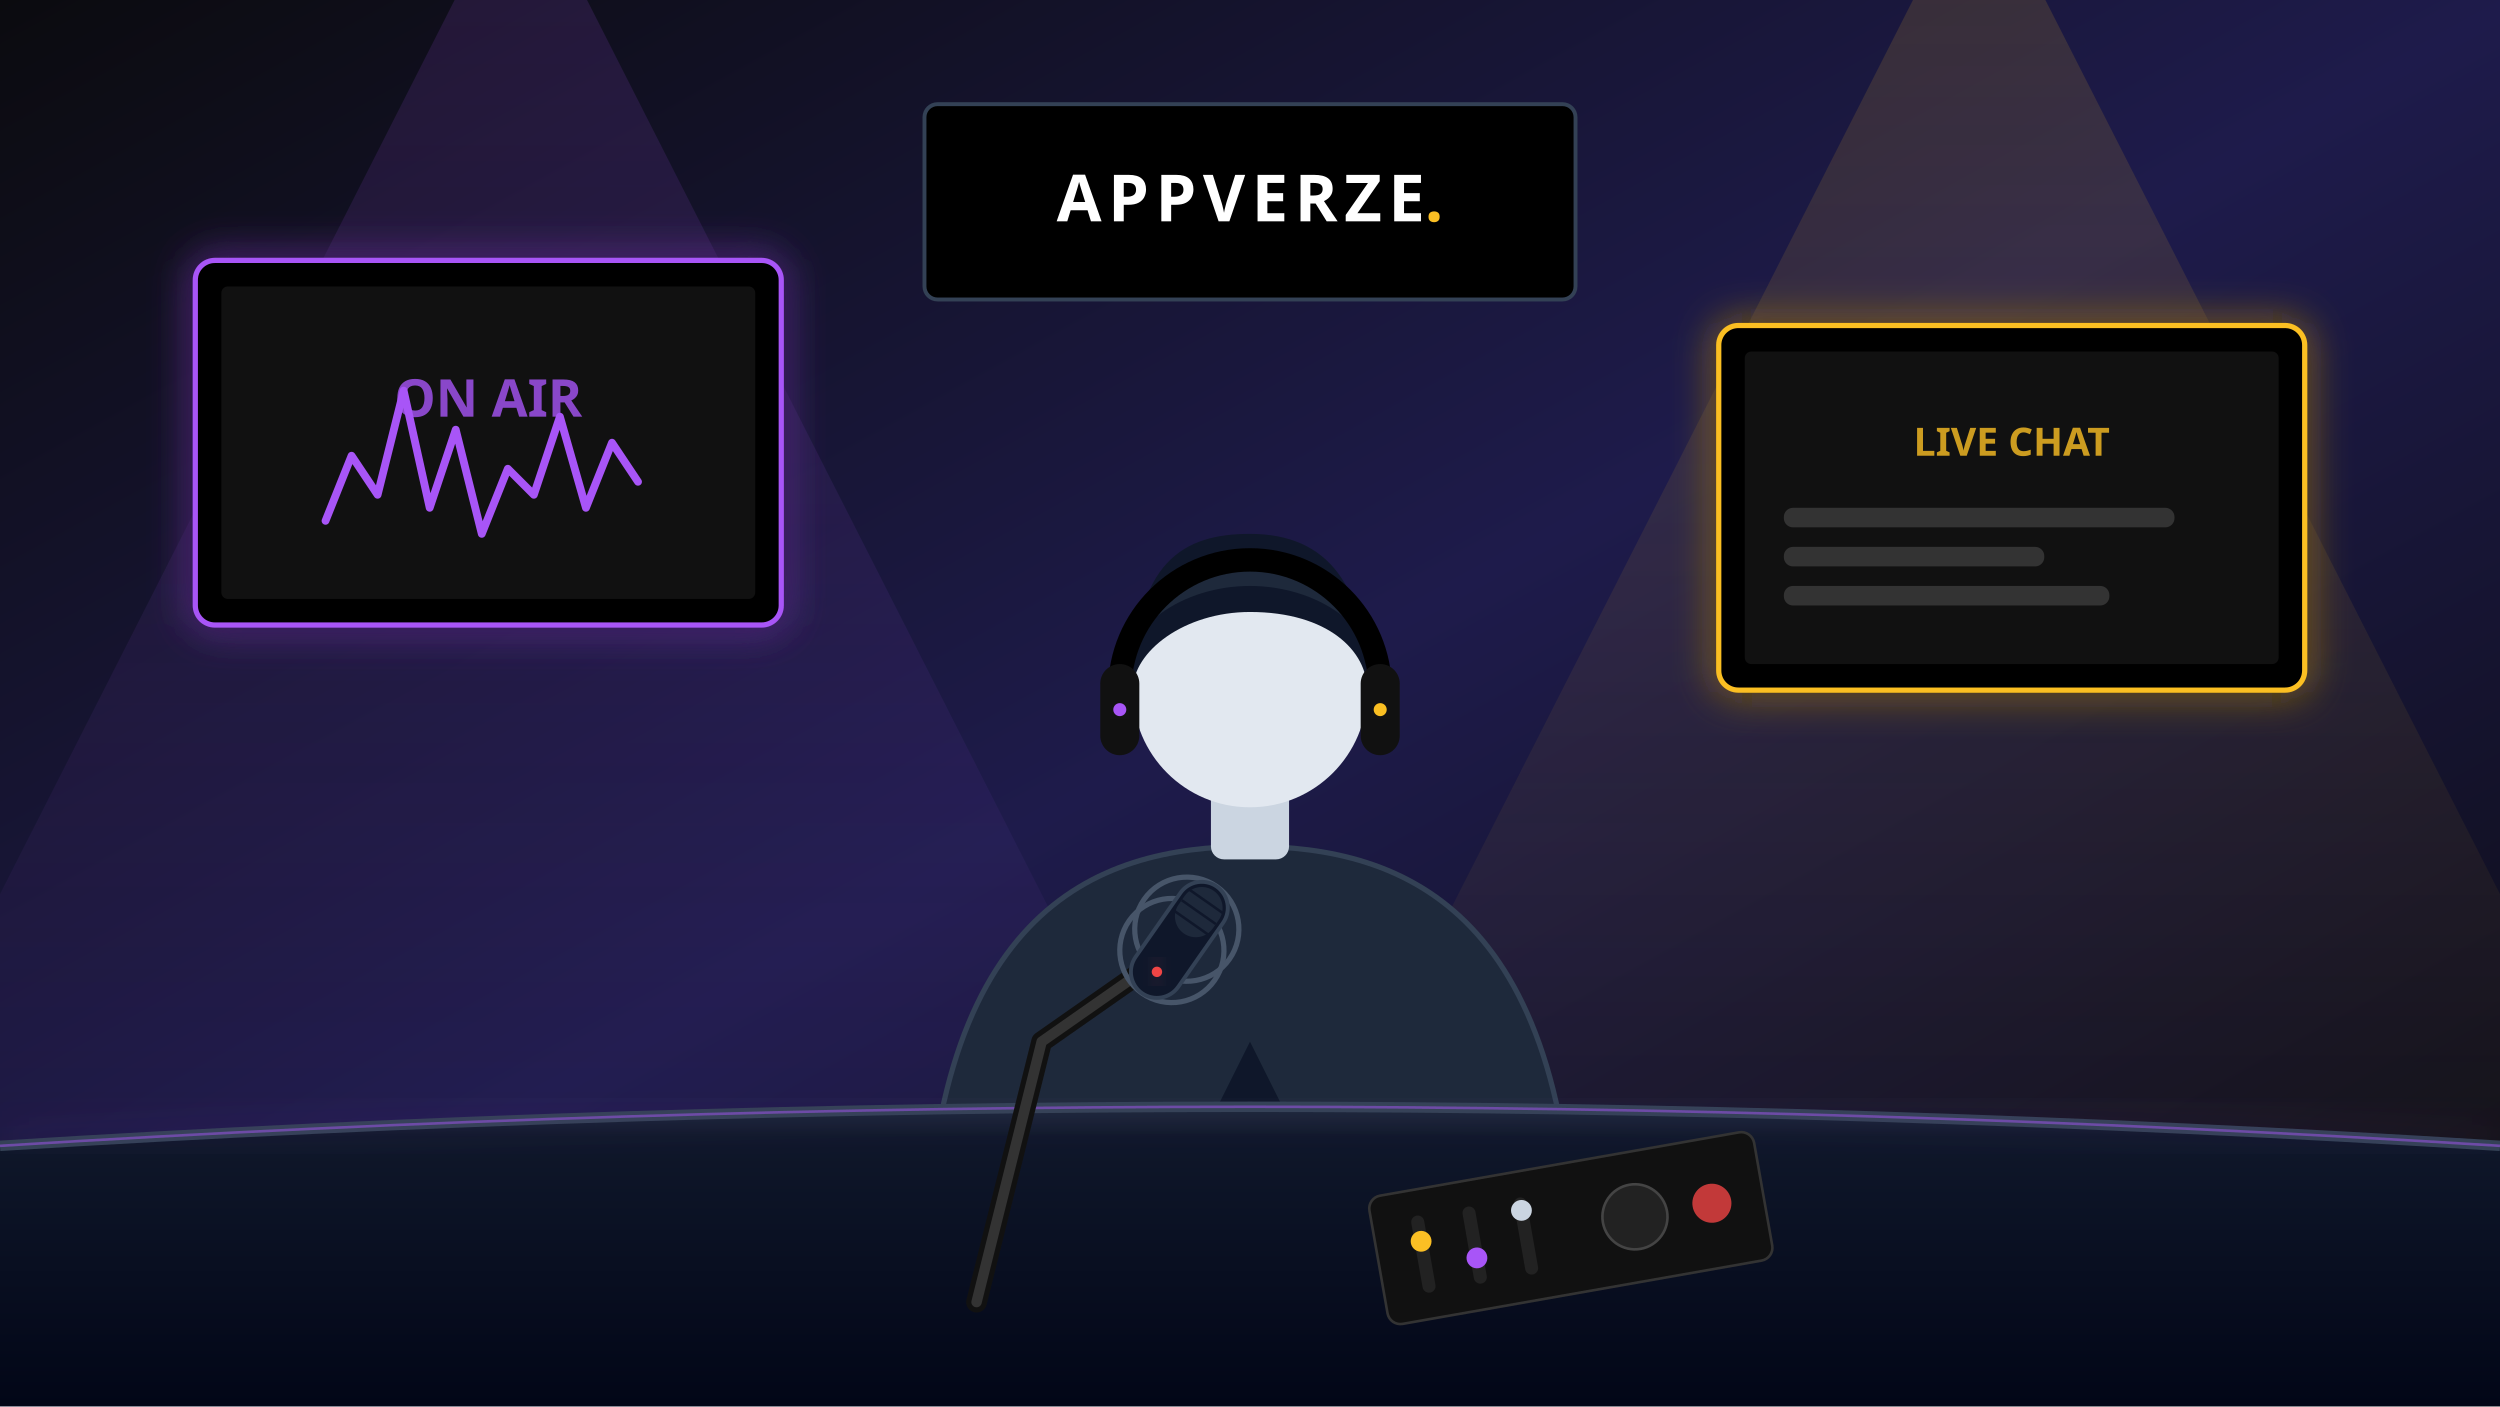
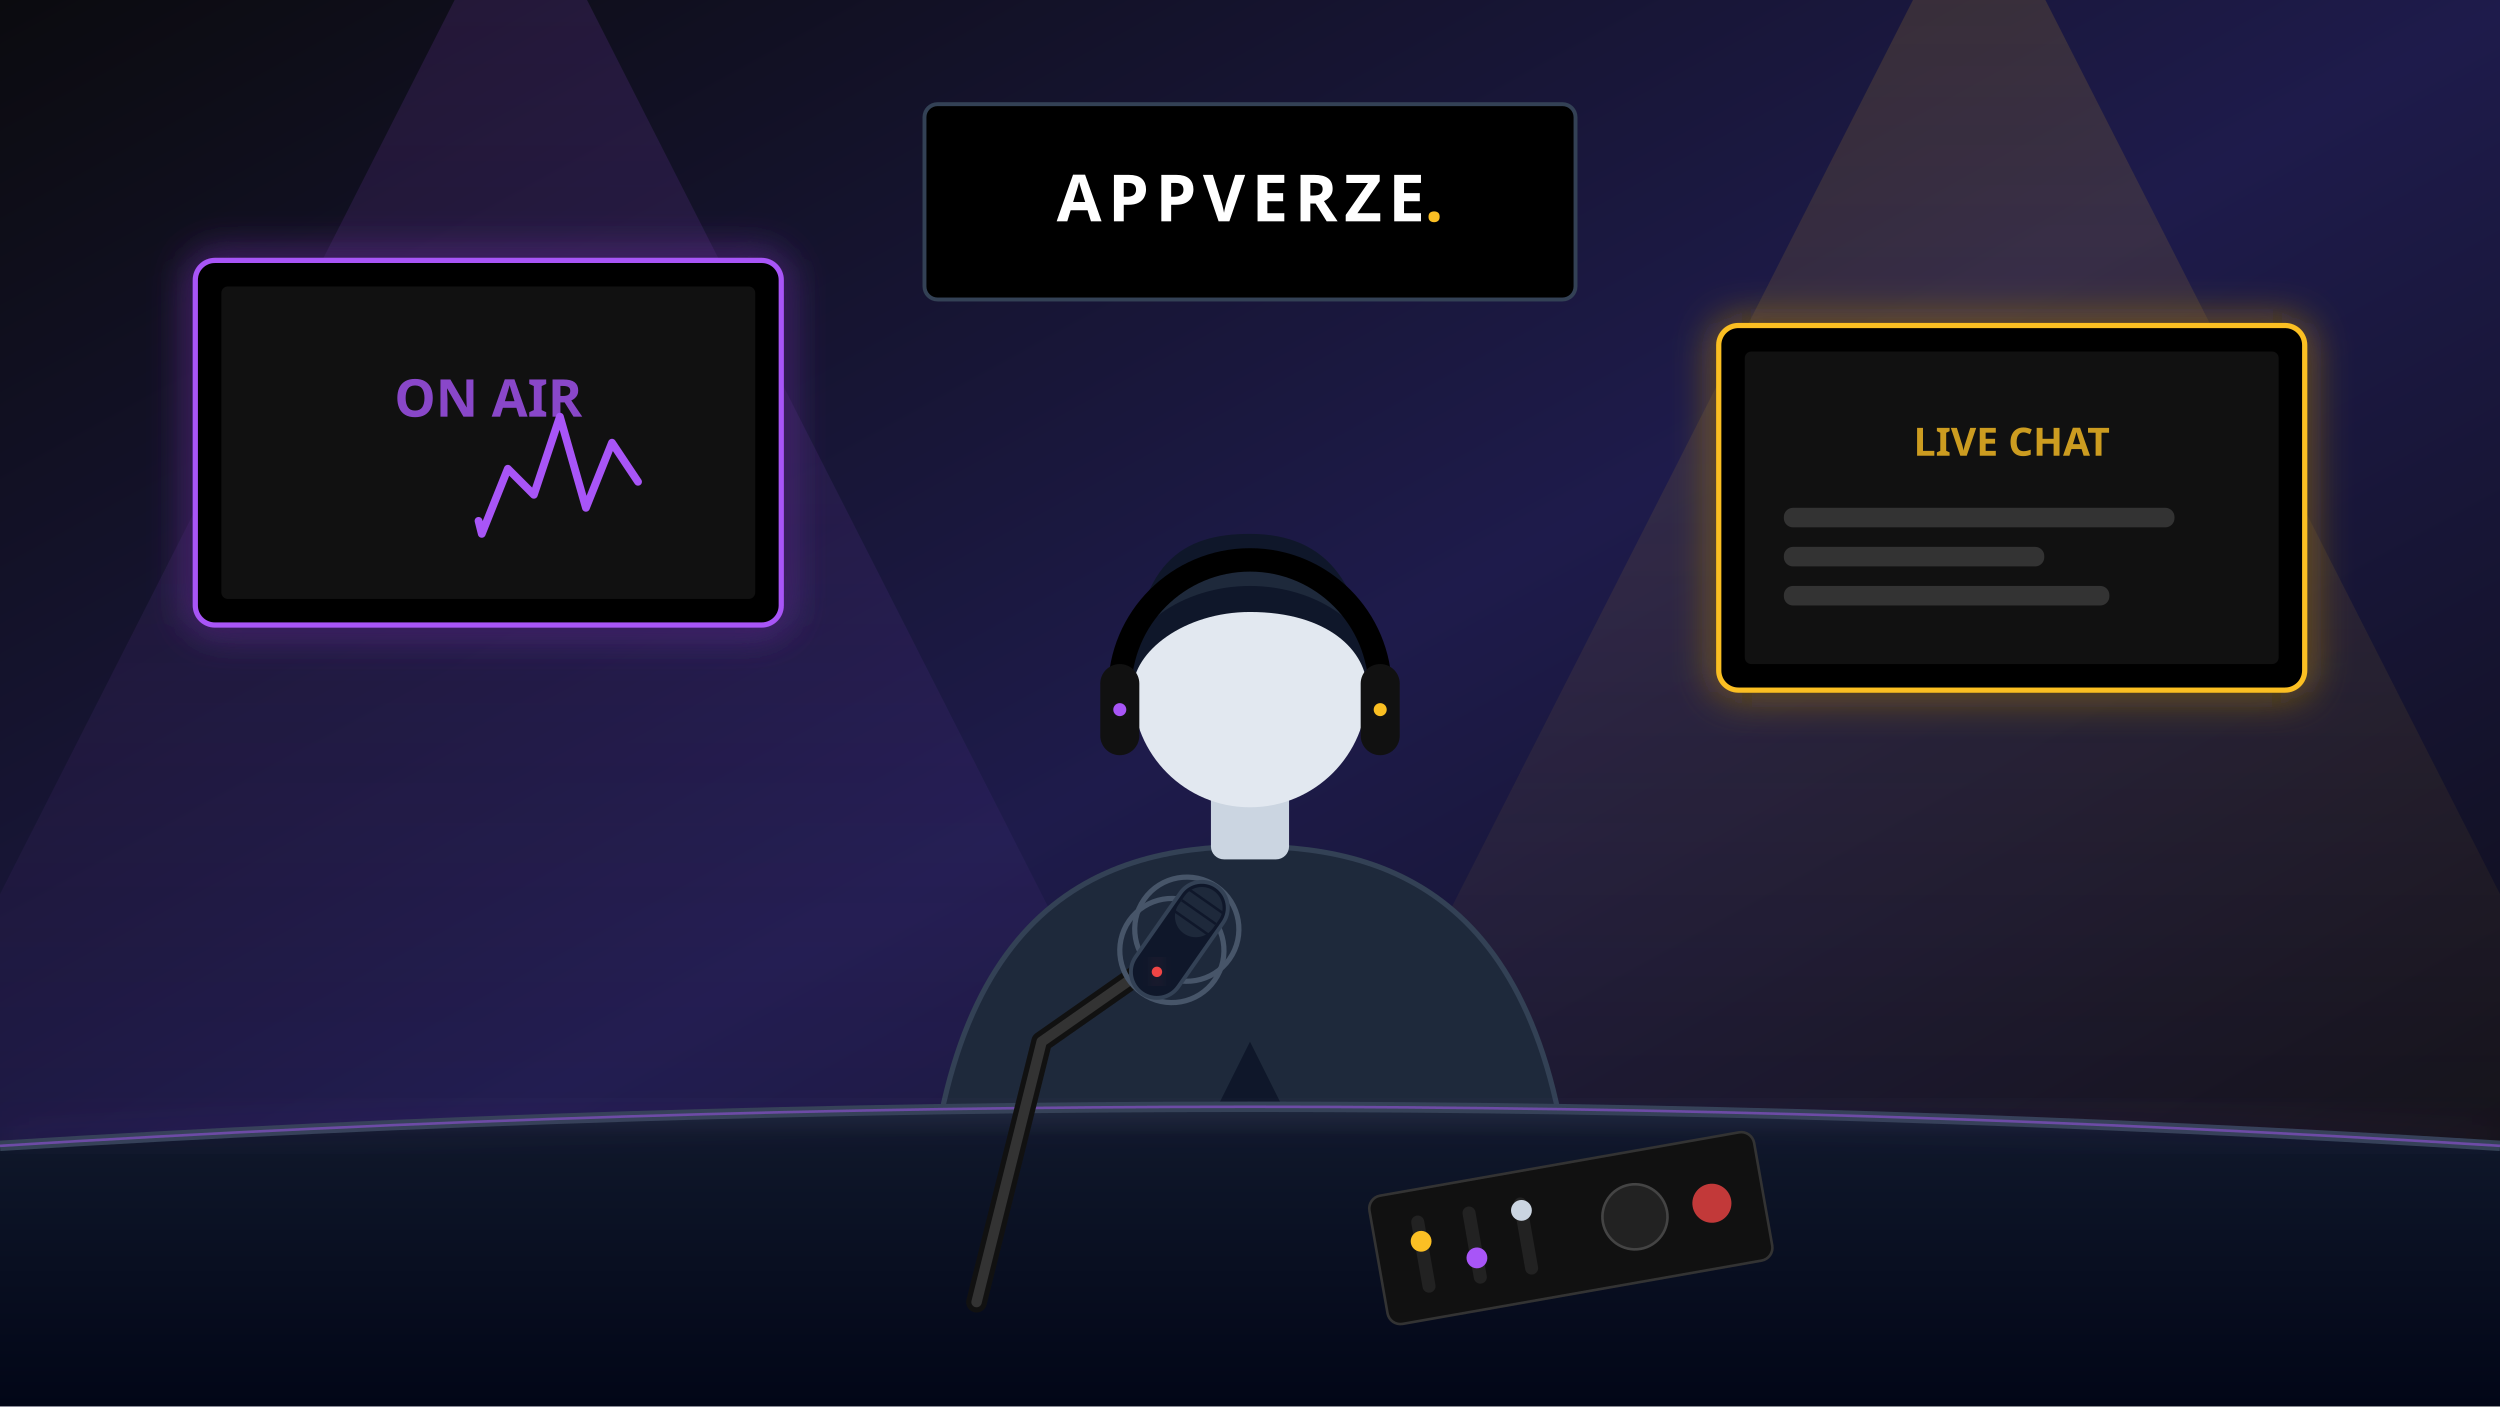
<svg xmlns="http://www.w3.org/2000/svg" viewBox="0 0 1920 1080">
  <defs>
    <linearGradient id="bgGrad" x1="0%" y1="0%" x2="100%" y2="100%">
      <stop offset="0%" stop-color="#0b0b0f" />
      <stop offset="50%" stop-color="#1e1b4b" />
      <stop offset="100%" stop-color="#0b0b0f" />
    </linearGradient>
    <linearGradient id="lightPurple" x1="50%" y1="0%" x2="50%" y2="100%">
      <stop offset="0%" stop-color="#a855f7" stop-opacity="0.15" />
      <stop offset="100%" stop-color="#a855f7" stop-opacity="0" />
    </linearGradient>
    <linearGradient id="lightYellow" x1="50%" y1="0%" x2="50%" y2="100%">
      <stop offset="0%" stop-color="#fbbf24" stop-opacity="0.15" />
      <stop offset="100%" stop-color="#fbbf24" stop-opacity="0" />
    </linearGradient>
    <linearGradient id="deskGrad" x1="0%" y1="0%" x2="0%" y2="100%">
      <stop offset="0%" stop-color="#1e293b" />
      <stop offset="10%" stop-color="#0f172a" />
      <stop offset="100%" stop-color="#020617" />
    </linearGradient>
    <filter id="glow" x="-20%" y="-20%" width="140%" height="140%">
      <feGaussianBlur stdDeviation="15" result="blur" />
      <feComposite in="SourceGraphic" in2="blur" operator="over" />
    </filter>
    <filter id="glow-strong" x="-30%" y="-30%" width="160%" height="160%">
      <feGaussianBlur stdDeviation="25" result="blur" />
      <feComposite in="SourceGraphic" in2="blur" operator="over" />
    </filter>
  </defs>
  <rect width="1920" height="1080" fill="url(#bgGrad)" />
  <polygon points="400,-100 -200,1080 1000,1080" fill="url(#lightPurple)" />
  <polygon points="1520,-100 920,1080 2120,1080" fill="url(#lightYellow)" />
  <g transform="translate(150, 200)">
    <rect x="0" y="0" width="450" height="280" rx="15" fill="#000" stroke="#a855f7" stroke-width="4" filter="url(#glow)" />
    <rect x="20" y="20" width="410" height="240" rx="5" fill="#111" />
    <text x="225" y="120" fill="#a855f7" font-family="sans-serif" font-size="40" font-weight="bold" text-anchor="middle" opacity="0.8">ON AIR</text>
-     <path d="M 100 200 L 120 150 L 140 180 L 160 100 L 180 190 L 200 130 L 220 210 L 240 160 L 260 180 L 280 120 L 300 190 L 320 140 L 340 170" fill="none" stroke="#a855f7" stroke-width="6" stroke-linecap="round" stroke-linejoin="round" />
+     <path id="soundWave" d="M 100 200 L 120 150 L 140 180 L 160 100 L 180 190 L 200 130 L 220 210 L 240 160 L 260 180 L 280 120 L 300 190 L 320 140 L 340 170" fill="none" stroke="#a855f7" stroke-width="6" stroke-linecap="round" stroke-linejoin="round" stroke-dasharray="400" stroke-dashoffset="400">
+       <animate attributeName="stroke-dashoffset" from="400" to="0" dur="1.5s" repeatCount="indefinite" />
+       <animate attributeName="opacity" values="0.6;1;0.6" dur="2s" repeatCount="indefinite" />
+     </path>
  </g>
  <g transform="translate(1320, 250)">
    <rect x="0" y="0" width="450" height="280" rx="15" fill="#000" stroke="#fbbf24" stroke-width="4" filter="url(#glow)" />
    <rect x="20" y="20" width="410" height="240" rx="5" fill="#111" />
    <text x="225" y="100" fill="#fbbf24" font-family="sans-serif" font-size="30" font-weight="bold" text-anchor="middle" opacity="0.8">LIVE CHAT</text>
    <rect x="50" y="140" width="300" height="15" rx="7" fill="#333" />
    <rect x="50" y="170" width="200" height="15" rx="7" fill="#333" />
    <rect x="50" y="200" width="250" height="15" rx="7" fill="#333" />
  </g>
  <g transform="translate(710, 80)">
    <rect x="0" y="0" width="500" height="150" rx="10" fill="#000" stroke="#334155" stroke-width="3" />
    <text x="250" y="90" fill="#fff" font-family="sans-serif" font-size="50" font-weight="900" letter-spacing="5" text-anchor="middle">APPVERZE<tspan fill="#fbbf24">.</tspan>
    </text>
  </g>
-   <g transform="translate(960, 550)">
-     <path d="M -250 450 C -250 150, -120 100, 0 100 C 120 100, 250 150, 250 450" fill="#1e293b" stroke="#334155" stroke-width="4" />
-     <path d="M -100 450 L 0 250 L 100 450" fill="#0f172a" />
-     <path d="M -50 450 L 0 300 L 50 450" fill="#fbbf24" opacity="0.8" />
-     <rect x="-30" y="50" width="60" height="60" rx="10" fill="#cbd5e1" />
-     <circle cx="0" cy="-20" r="90" fill="#e2e8f0" />
-     <path d="M -90 -20 C -90 -120, -50 -140, 0 -140 C 60 -140, 90 -100, 90 -20 C 90 -50, 60 -80, 0 -80 C -50 -80, -90 -50, -90 -20 Z" fill="#0f172a" />
-     <path d="M -100 -20 C -100 -150, 100 -150, 100 -20 C 100 -70, 50 -100, 0 -100 C -50 -100, -100 -70, -100 -20" fill="#1e293b" />
-     <path d="M -100 -20 A 100 100 0 0 1 100 -20" fill="none" stroke="#000" stroke-width="18" />
-     <rect x="-115" y="-40" width="30" height="70" rx="15" fill="#111" />
-     <rect x="85" y="-40" width="30" height="70" rx="15" fill="#111" />
-     <circle cx="-100" cy="-5" r="5" fill="#a855f7" filter="url(#glow)" />
-     <circle cx="100" cy="-5" r="5" fill="#fbbf24" filter="url(#glow)" />
+   <g id="avatarPerson" transform="translate(960, 550)">
+     <animateTransform attributeName="transform" type="translate" values="960 550; 960 548; 960 552; 960 550" dur="3s" repeatCount="indefinite" additive="replace" />
+     <g>
+       <path d="M -250 450 C -250 150, -120 100, 0 100 C 120 100, 250 150, 250 450" fill="#1e293b" stroke="#334155" stroke-width="4" />
+       <path d="M -100 450 L 0 250 L 100 450" fill="#0f172a" />
+       <path d="M -50 450 L 0 300 L 50 450" fill="#fbbf24" opacity="0.8" />
+       <rect x="-30" y="50" width="60" height="60" rx="10" fill="#cbd5e1" />
+       <circle cx="0" cy="-20" r="90" fill="#e2e8f0" />
+       <path d="M -90 -20 C -90 -120, -50 -140, 0 -140 C 60 -140, 90 -100, 90 -20 C 90 -50, 60 -80, 0 -80 C -50 -80, -90 -50, -90 -20 Z" fill="#0f172a" />
+       <path d="M -100 -20 C -100 -150, 100 -150, 100 -20 C 100 -70, 50 -100, 0 -100 C -50 -100, -100 -70, -100 -20" fill="#1e293b" />
+       <path d="M -100 -20 A 100 100 0 0 1 100 -20" fill="none" stroke="#000" stroke-width="18" />
+       <rect x="-115" y="-40" width="30" height="70" rx="15" fill="#111" />
+       <rect x="85" y="-40" width="30" height="70" rx="15" fill="#111" />
+       <circle cx="-100" cy="-5" r="5" fill="#a855f7" filter="url(#glow)">
+         <animate attributeName="opacity" values="0.7;1;0.7" dur="1.5s" repeatCount="indefinite" />
+       </circle>
+       <circle cx="100" cy="-5" r="5" fill="#fbbf24" filter="url(#glow)">
+         <animate attributeName="opacity" values="0.7;1;0.7" dur="1.2s" repeatCount="indefinite" />
+       </circle>
+     </g>
  </g>
  <path d="M 0 880 Q 960 820 1920 880 L 1920 1080 L 0 1080 Z" fill="url(#deskGrad)" />
  <path d="M 0 880 Q 960 820 1920 880" fill="none" stroke="#334155" stroke-width="8" />
  <path d="M 0 880 Q 960 820 1920 880" fill="none" stroke="#a855f7" stroke-width="2" opacity="0.5" filter="url(#glow)" />
  <g transform="translate(750, 850)">
    <path d="M 0 150 L 50 -50 L 150 -120" fill="none" stroke="#111" stroke-width="16" stroke-linecap="round" stroke-linejoin="round" />
    <path d="M 0 150 L 50 -50 L 150 -120" fill="none" stroke="#333" stroke-width="8" stroke-linecap="round" stroke-linejoin="round" />
    <g transform="translate(150, -120) rotate(35)">
      <circle cx="0" cy="0" r="40" fill="none" stroke="#475569" stroke-width="4" />
      <circle cx="0" cy="-20" r="40" fill="none" stroke="#475569" stroke-width="4" />
      <rect x="-20" y="-60" width="40" height="100" rx="20" fill="#0f172a" stroke="#334155" stroke-width="3" />
      <rect x="-16" y="-56" width="32" height="40" rx="16" fill="#1e293b" />
      <path d="M -16 -36 L 16 -36 M -16 -26 L 16 -26 M -16 -46 L 16 -46" stroke="#0f172a" stroke-width="2" />
-       <circle cx="0" cy="20" r="4" fill="#ef4444" filter="url(#glow)" />
+       <circle cx="0" cy="20" r="4" fill="#ef4444" filter="url(#glow)">
+         <animate attributeName="opacity" values="1;0.3;1" dur="0.8s" repeatCount="indefinite" />
+       </circle>
    </g>
  </g>
  <g transform="translate(1050, 920) rotate(-10)">
    <rect x="0" y="0" width="300" height="100" rx="10" fill="#111" stroke="#333" stroke-width="2" />
    <rect x="30" y="20" width="10" height="60" rx="5" fill="#222" />
    <circle cx="35" cy="40" r="8" fill="#fbbf24" />
    <rect x="70" y="20" width="10" height="60" rx="5" fill="#222" />
    <circle cx="75" cy="60" r="8" fill="#a855f7" />
    <rect x="110" y="20" width="10" height="60" rx="5" fill="#222" />
    <circle cx="115" cy="30" r="8" fill="#cbd5e1" />
    <circle cx="200" cy="50" r="25" fill="#222" stroke="#444" stroke-width="2" />
    <circle cx="260" cy="50" r="15" fill="#ef4444" opacity="0.8" />
  </g>
</svg>
